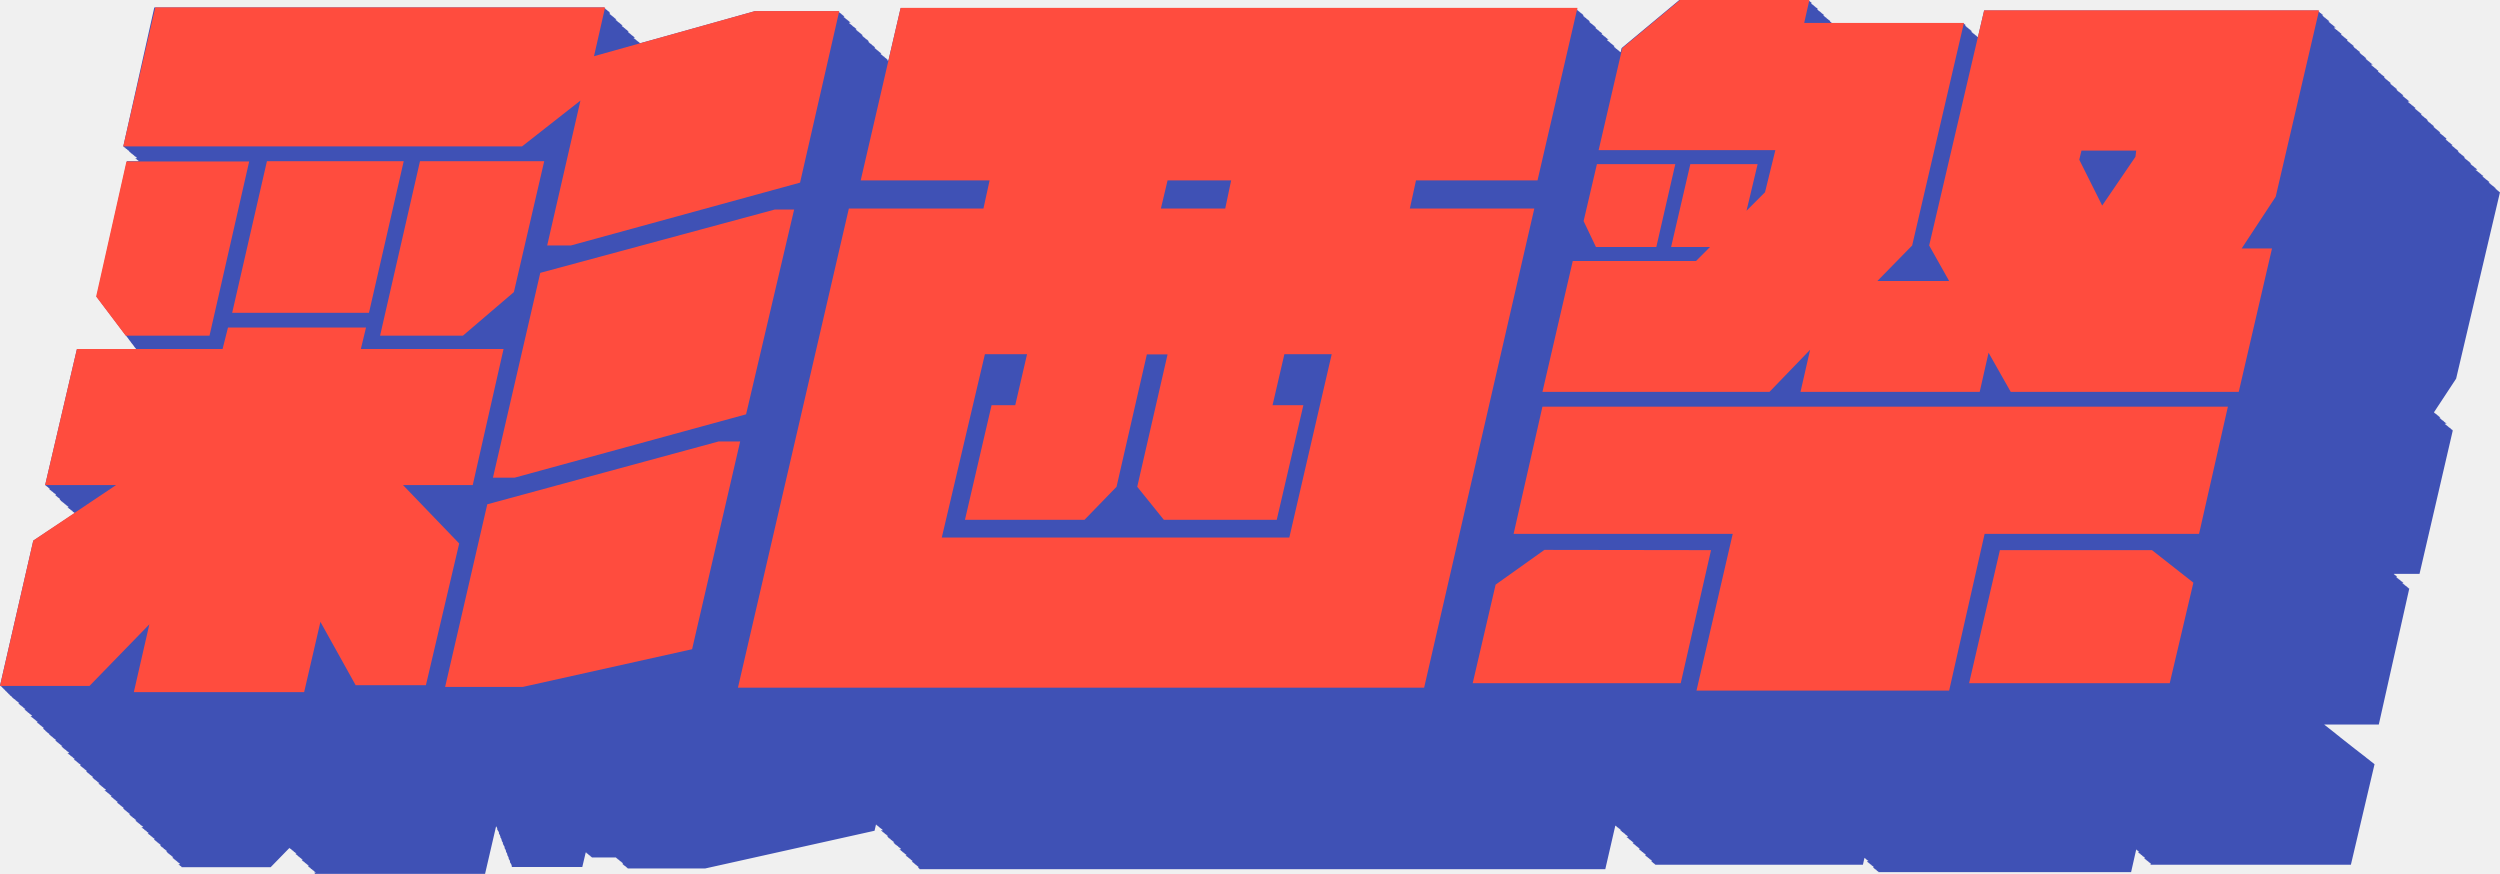
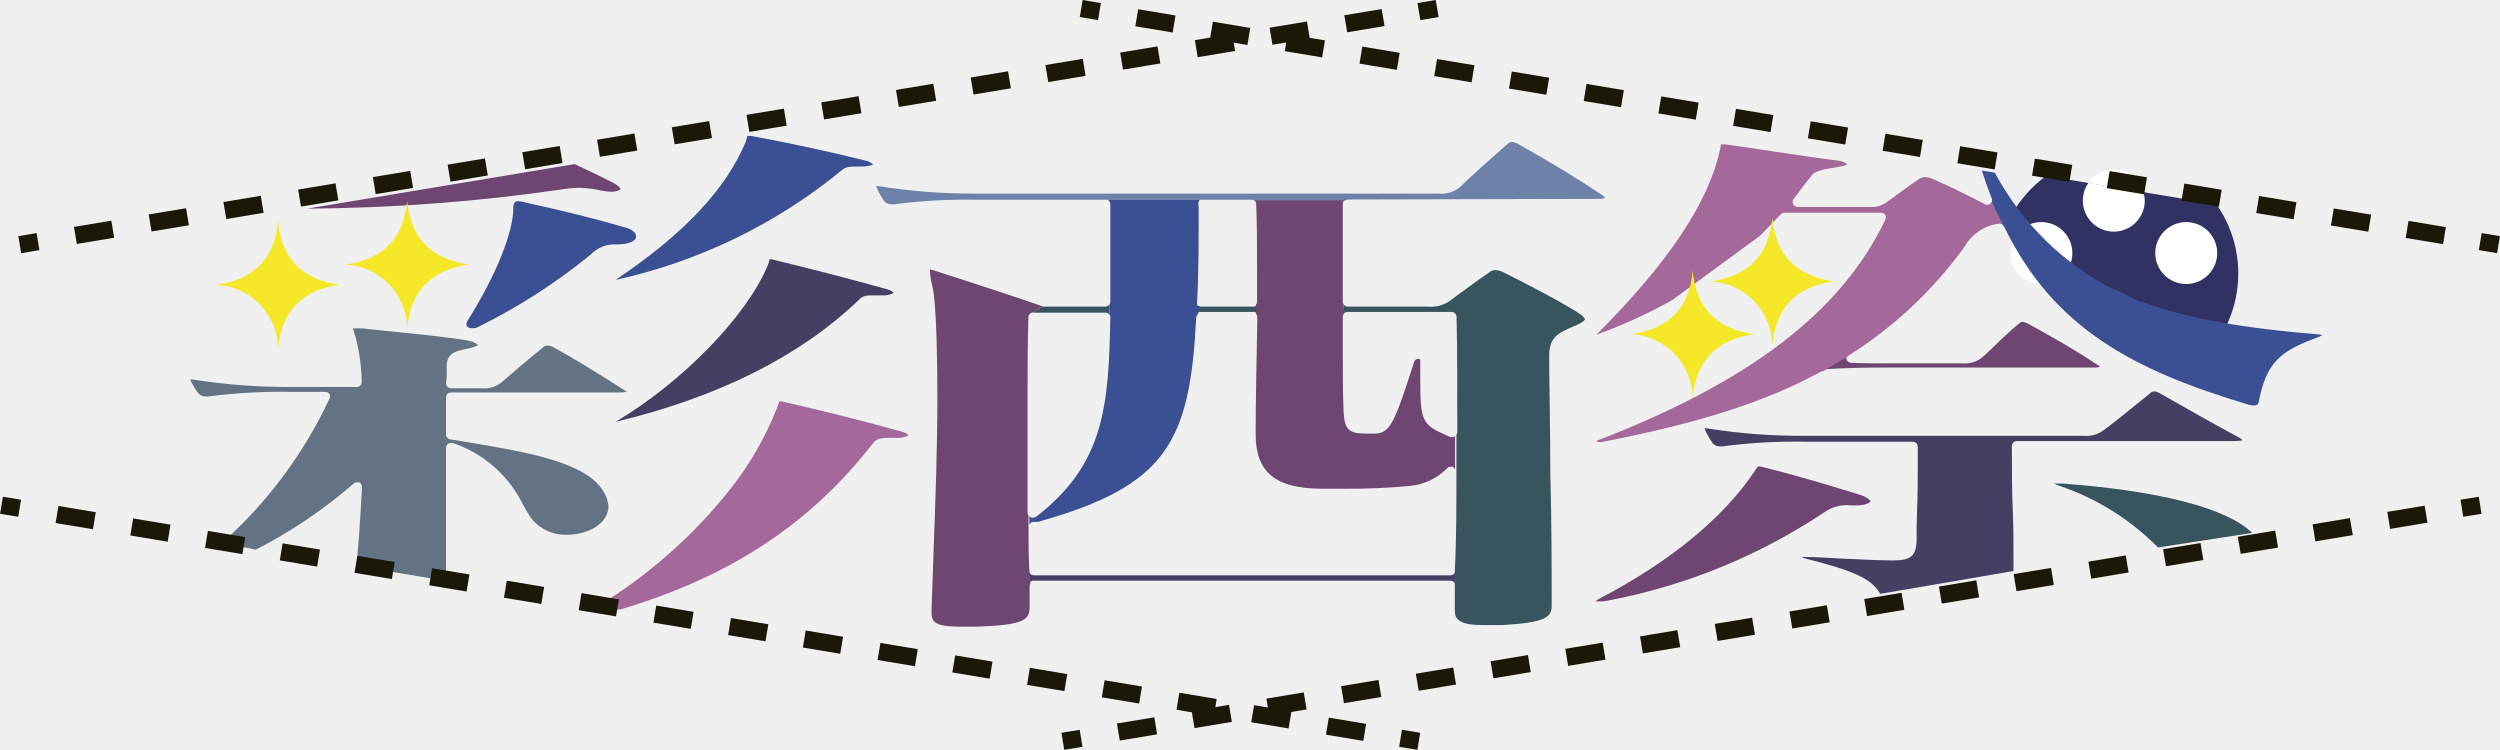
- <svg xmlns="http://www.w3.org/2000/svg" viewBox="0 0 405.72 141.82">
+ <svg xmlns="http://www.w3.org/2000/svg" viewBox="0 0 202.62 60.78">
  <defs>
-     <style>.cls-1{fill:#3f51b5;}.cls-2{fill:#ff4c3e;}</style>
+     <style>.cls-1{fill:#453f63;}.cls-2{fill:#38545e;}.cls-3{fill:#6f4672;}.cls-4{fill:#313263;}.cls-5{fill:#fff;}.cls-6{fill:#a5689a;}.cls-7{fill:#3b5094;}.cls-8{fill:#f5e828;}.cls-9{fill:#637384;}.cls-10{fill:#231815;}.cls-11{fill:#6e82a9;}.cls-12,.cls-13{fill:none;stroke:#1a1907;stroke-miterlimit:10;stroke-width:1.4px;}.cls-13{stroke-dasharray:3.07 3.07;}</style>
  </defs>
  <g id="レイヤー_2" data-name="レイヤー 2">
    <g id="レイヤー_1-2" data-name="レイヤー 1">
-       <path class="cls-1" d="M405.72,31.18h-.12l0-.1h-.12l0-.1h-.12l0-.1h-.12l0-.1h-.12l0-.1h-.12l0-.09H405l0-.1h-.12l0-.1h-.12l0-.1h-.12l0-.1h-.13l0-.1h-.12l0-.1h-.12l0-.09h-.12l0-.1h-.12l0-.1h-.12l0-.1H404l0-.1h-.12l0-.1h-.12l0-.1h-.12l0-.09h-.12l0-.1h-.12l0-.1h-.13l0-.1h-.12l0-.1h-.12l0-.1h-.12l0-.1H403l0-.09h-.12l0-.1h-.13l0-.1h-.12l0-.1h-.12l0-.1h-.12l0-.1h-.12l0-.1h-.12l0-.09h-.13l0-.1h-.12l0-.1h-.12l0-.1H402l0-.1h-.12l0-.1h-.12l0-.1h-.13l0-.09h-.12l0-.1h-.12l0-.1h-.12l0-.1h-.12l0-.1h-.12l0-.1h-.13l0-.1H401l0-.09h-.12l0-.1h-.12l0-.1h-.12l0-.1h-.12l0-.1h-.13l0-.1h-.12l0-.09h-.12l0-.1h-.12l0-.1h-.12l0-.1H400l0-.1h-.13l0-.1h-.12l0-.1h-.12l0-.09h-.12l0-.1h-.12l0-.1h-.12l0-.1h-.13l0-.1h-.12l0-.1h-.12l0-.1H399l0-.09h-.12l0-.1h-.12l0-.1h-.13l0-.1h-.12l0-.1h-.12l0-.1h-.12l0-.1h-.12l0-.09h-.12l0-.1h-.13l0-.1H398l0-.1h-.12l0-.1h-.12l0-.1h-.12l0-.1h-.12l0-.09h-.12l0-.1h-.12l0-.1h-.12l0-.1h-.12l0-.1h-.12l0-.1H397l0-.1H397l0-.09h-.12l0-.1h-.12l0-.1h-.12l0-.1h-.12l0-.1h-.12l0-.1h-.12l0-.1h-.12l0-.09h-.12l0-.1h-.12l0-.1H396l0-.1h-.12l0-.1h-.12l0-.1h-.12l0-.09h-.12l0-.1h-.12l0-.1h-.12l0-.1h-.12l0-.1h-.12l0-.1h-.12l0-.1H395l0-.09h-.12l0-.1h-.12l0-.1h-.12l0-.1h-.12l0-.1h-.12l0-.1h-.12l0-.1h-.12l0-.09h-.12l0-.1h-.12l0-.1H394l0-.1h-.12l0-.1h-.12l0-.1h-.12l0-.1h-.12l0-.09h-.13l0-.1h-.12l0-.1h-.12l0-.1h-.12l0-.1h-.12l0-.1H393l0-.1h-.13l0-.09h-.12l0-.1h-.12l0-.1h-.12l0-.1h-.12l0-.1h-.12l0-.1h-.13l0-.1h-.12l0-.09h-.12l0-.1H392l0-.1h-.12l0-.1h-.12l0-.1h-.13l0-.1h-.12l0-.1h-.12l0-.09h-.12l0-.1h-.12l0-.1h-.12l0-.1h-.13l0-.1h-.12l0-.1H391l0-.09h-.12l0-.1h-.12l0-.1h-.12l0-.1h-.13l0-.1h-.12l0-.1h-.12l0-.1h-.12l0-.09h-.12l0-.1h-.12l0-.1H390l0-.1h-.12l0-.1h-.12l0-.1h-.12l0-.1h-.12l0-.09h-.12l0-.1h-.13l0-.1h-.12l0-.1h-.12l0-.1h-.12l0-.1H389l0-.1h-.12l0-.09h-.13l0-.1h-.12l0-.1h-.12l0-.1h-.12l0-.1h-.12l0-.1h-.12l0-.1h-.13l0-.09h-.12l0-.1H388l0-.1h-.12l0-.1h-.12l0-.1h-.12l0-.1h-.12l0-.1h-.12l0-.09h-.12l0-.1h-.12l0-.1h-.12l0-.1h-.12l0-.1H387l0-.1h-.12l0-.1h-.12l0-.09h-.12l0-.1h-.12l0-.1h-.12l0-.1h-.12l0-.1h-.12l0-.1h-.12l0-.09h-.12l0-.1H386l0-.1h-.12l0-.1h-.12l0-.1h-.12l0-.1h-.12l0-.1h-.12l0-.09h-.12l0-.1h-.12l0-.1h-.12l0-.1h-.12l0-.1h-.12l0-.1H385l0-.1h-.12l0-.09h-.12l0-.1h-.12l0-.1h-.12l0-.1h-.12l0-.1h-.12l0-.1h-.12l0-.1h-.12l0-.09h-.12l0-.1H384l0-.1h-.12l0-.1h-.12l0-.1h-.12l0-.1h-.12l0-.1h-.12l0-.09h-.12l0-.1h-.12l0-.1h-.12l0-.1h-.12l0-.1H383l0-.1h-.12l0-.1h-.12l0-.09h-.12l0-.1h-.12l0-.1h-.12l0-.1h-.13l0-.1h-.12l0-.1h-.12l0-.1h-.12l0-.09H382l0-.1h-.12l0-.1h-.13l0-.1h-.12l0-.1h-.12l0-.1h-.12l0-.09h-.12l0-.1h-.12l0-.1h-.13l0-.1h-.12l0-.1H381l0-.1h-.12l0-.1h-.12l0-.09h-.12l0-.1h-.13l0-.1h-.12l0-.1h-.12l0-.1h-.12l0-.1h-.12l0-.1h-.12l0-.09H380l0-.1h-.12l0-.1h-.12l0-.1h-.12l0-.1h-.12l0-.1h-.12l0-.1h-.13l0-.09h-.12l0-.1h-.12l0-.1h-.12l0-.1h-.12l0-.1H379l0-.1h-.13l0-.1h-.12l0-.09h-.12l0-.1h-.12l0-.1h-.12l0-.1h-.12l0-.1h-.13l0-.1h-.12l0-.1h-.12l0-.09H378l0-.1h-.12l0-.1h-.12l0-.1h-.13l0-.1h-.12l0-.1h-.12l0-.1h-.12l0-.09h-.12l0-.1h-.12l0-.1h-.13l0-.1H377l0-.1h-.12l0-.1h-.12l0-.09h-.12l0-.1h-.12l0-.1h-.12l0-.1h-.12l0-.1h-.12l0-.1H322L321,6h-.1l0-.1h-.12l0-.1h-.13l0-.1h-.12l0-.09h-.12l0-.1h-.12l0-.1h-.12l0-.1h-.12l0-.1h-.13l0-.1H320l0-.1h-.12l0-.09h-.12l0-.1h-.12l0-.1h-.12l0-.1h-.12l0-.1h-.12l0-.1h-.12l0-.1h-.12l0-.09h-.12l0-.1H319l0-.1h-.12l0-.1h-.12l0-.1h-.12l0-.1H297.26l0-.07h-.12l0-.1h-.12l0-.1H297l0-.1h-.12l0-.1h-.12l0-.09h-.12l0-.1h-.12l0-.1h-.12l0-.1h-.12l0-.1h-.12l0-.1h-.12l0-.1h-.12l0-.09H296l0-.1h-.12l0-.1h-.12l0-.1h-.12l0-.1h-.12l0-.1h-.12l0-.1h-.12l0-.09h-.12l0-.1h-.12l0-.1h-.12l0-.1H295l0-.1h-.12l0-.1h-.12l0-.09h-.12l0-.1h-.12l0-.1h-.12l0-.1h-.12l0-.1h-.12l0-.1h-.12l0-.1h-.12l0-.09H294l0-.1h-.12l0-.1h-.12l0-.1h-.12l0-.1h-.12l0-.1h-21l-9.36,7.8-.16.72H263l0-.1h-.12l0-.1h-.12l0-.1h-.12l0-.1h-.12l0-.1h-.12l0-.09h-.12l0-.1h-.12l0-.1h-.12l0-.1h-.12l0-.1H262l0-.1h-.12l0-.1h-.12l0-.09h-.12l0-.1h-.12l0-.1h-.12l0-.1h-.12l0-.1h-.12l0-.1h-.12l0-.1h-.12l0-.09h-.12l0-.1H261l0-.1h-.12l0-.1h-.12l0-.1h-.12l0-.1h-.12l0-.1h-.12l0-.09h-.12l0-.1h-.13l0-.1h-.12l0-.1h-.12l0-.1H260l0-.1h-.12l0-.1h-.12l0-.09h-.13l0-.1h-.12l0-.1h-.12l0-.1h-.12l0-.1h-.12l0-.1h-.12l0-.1h-.13l0-.09H259l0-.1h-.12l0-.1h-.12l0-.1h-.12l0-.1h-.12l0-.1h-.13l0-.09h-.12l0-.1h-.12l0-.1h-.12l0-.1h-.12l0-.1H258l0-.1h-.13l0-.1h-.12l0-.09h-.12l0-.1h-.12l0-.1h-.12l0-.1h-.12l0-.1h-.13l0-.1h-.12l0-.1h-.12l0-.09H257l0-.1h-.12l0-.1h-.12l0-.1h-.13l0-.1h-.12l0-.1h-.12l0-.1h-.12l0-.09h-.12l0-.1h-.12l0-.1h-.13l0-.1H256l0-.1h-.12l0-.1H146.16l-2,8.56h0l0-.09H144l0-.1H144l0-.1h-.12l0-.1h-.12l0-.1h-.12l0-.1h-.12l0-.1h-.12l0-.09h-.12l0-.1h-.12l0-.1h-.12l0-.1h-.12l0-.1H143l0-.1h-.12l0-.1h-.12l0-.09h-.12l0-.1h-.12l0-.1h-.12l0-.1h-.12l0-.1h-.13l0-.1h-.12l0-.1h-.12l0-.09H142l0-.1h-.12l0-.1h-.12l0-.1h-.13l0-.1h-.12l0-.1h-.12l0-.1h-.12l0-.09h-.12l0-.1h-.12l0-.1h-.13l0-.1H141l0-.1h-.12l0-.1h-.12l0-.1h-.12l0-.09h-.12l0-.1h-.13l0-.1h-.12l0-.1h-.12l0-.1h-.12l0-.1h-.12l0-.09H140l0-.1h-.13l0-.1h-.12l0-.1h-.12l0-.1h-.12l0-.1h-.12l0-.1h-.12l0-.09h-.13l0-.1h-.12l0-.1h-.12l0-.1H139l0-.1h-.12l0-.1h-.12l0-.1h-.13l0-.09h-.12l0-.1h-.12l0-.1h-.12l0-.1h-.12l0-.1h-.12l0-.1h-.13l0-.1h-.12l0-.09H138l0-.1h-.12l0-.1h-.12l0-.1h-.12l0-.1h-.13l0-.1h-.12l0-.1h-.12l0-.09h-.12l0-.1h-.12l0-.1h-.12l0-.1H137l0-.1h-.12l0-.1h-.12l0-.1h-.12l0-.09h-.12l0-.1h-.12l0-.1h-.12l0-.1h-.12l0-.1h-.12l0-.1H122.52s-18.63,5.24-18.68,5.22l0-.1h-.12l0-.1h-.13l0-.1h-.12l0-.1h-.12l0-.1h-.12l0-.09h-.12l0-.1h-.12l0-.1h-.13l0-.1H103l0-.1h-.12l0-.1h-.12l0-.1h-.12l0-.09h-.12l0-.1h-.12l0-.1h-.12l0-.1h-.12l0-.1h-.12l0-.1h-.12l0-.1H102l0-.09h-.12l0-.1h-.12l0-.1h-.12l0-.1h-.12l0-.1h-.12l0-.1h-.12l0-.1h-.12l0-.09h-.12l0-.1h-.12l0-.1H101l0-.1h-.12l0-.1h-.12l0-.1h-.12l0-.1h-.12l0-.09h-.12l0-.1h-.12l0-.1h-.12l0-.1h-.12l0-.1h-.12l0-.1H100l0-.09h-.12l0-.1h-.12l0-.1h-.12l0-.1h-.12l0-.1h-.12l0-.1h-.12l0-.1h-.12l0-.09h-.12l0-.1h-.12l0-.1H99l0-.1h-.12L99,2h-.12l0-.1h-.12l0-.1h-.12l0-.09h-.12l0-.1h-.12l0-.1h-.12l0-.1h-.12l0-.1h-.12l0-.1h-73L20,23.79h.12l0,.1h.12l0,.1h.12l0,.1h.12l0,.1h.13l0,.1h.12l0,.09h.12l0,.1h.12l0,.1H21l0,.1h.12l0,.1h.13l0,.1h.12l0,.09h.12l0,.1h.12l0,.1h.12l0,.1h.12l0,.1h.13l0,.1h.12l0,.1h.12l0,.09H22l0,.1h.12l0,.1h.12l0,.1h.13l0,.1h.12l0,.1h.12v0h-2l-4.92,22,4.8,6.36h0l.07.1h0l.08.1h0l.08.1h0l.07.1h0l.07.1h0l.07.09h0l.07.1h0l.08.1h0l.08.1h0l.07.1h0l.07.1h0l.07.1h0l.08.09h0l.08.1h0l.08.1h0l.07.1h0l.07.1h0l.07.1h0l.08.1h0l.08.09h0l.08.1h0l.07.09H12.48L7.32,78.75h.12l0,.1h.12l0,.1h.12l0,.1h.12l0,.1h.13l0,.1h.12l0,.09H8l0,.1h.12l0,.1h.12l0,.1h.12l0,.1h.13l0,.1h.12l0,.1h.12l0,.09h.12l0,.1h.12l0,.1h.12l0,.1H9l0,.1h.12l0,.1h.12l0,.1h.12l0,.09h.12l0,.1h.12l0,.1h.13l0,.1H9.7l0,.1H9.8l0,.1H9.9l0,.1H10l0,.09h.12l0,.1h.13l0,.1h.12l0,.1h.12l0,.1h.12l0,.1h.12l0,.1h.12l0,.09h.13l0,.1h.12l0,.1H11l0,.1h.12l0,.1h.12l0,.1h.12l0,.09h.13l0,.1h.12l0,.1h.12l0,.1h.12l0,.1h.12l0,.1h.12l0,.1H12l0,.08L5.4,87.75,0,111.27H.12l0,.1H.22l0,.1H.32l0,.1H.42l0,.1H.52l0,.1H.61l0,.09H.71l0,.1H.81l0,.1H.91l0,.1H1l0,.1h.13l0,.1H1.2l0,.1H1.3l0,.09H1.4l0,.1H1.5l0,.1H1.6l0,.1H1.7l0,.1h.12l0,.1h.12l0,.1H2l0,.09h.12l0,.1h.12l0,.1h.13l0,.1h.12l0,.1h.12l0,.1h.12l0,.09h.12l0,.1h.12l0,.1h.13l0,.1H3l0,.1h.12l0,.1h.12l0,.1h.12l0,.09h.12l0,.1h.13l0,.1h.12l0,.1h.12l0,.1h.12l0,.1h.12l0,.1H4l0,.09h.12l0,.1h.12l0,.1h.12l0,.1h.12l0,.1h.12l0,.1h.12l0,.1h.12l0,.09h.12l0,.1h.12l0,.1h.12l0,.1H5l0,.1h.12l0,.1h.12l0,.1h.12l0,.09h.12l0,.1h.12l0,.1h.12l0,.1h.12l0,.1h.12l0,.1h.12l0,.1H6l0,.09h.12l0,.1h.12l0,.1h.12l0,.1h.12l0,.1h.12l0,.1h.12l0,.09h.12l0,.1h.12l0,.1h.12l0,.1H7l0,.1H7.1l0,.1H7.2l0,.1H7.3l0,.09H7.4l0,.1H7.5l0,.1h.12l0,.1h.12l0,.1h.12l0,.1h.12l0,.1H8l0,.09h.12l0,.1h.12l0,.1h.12l0,.1h.12l0,.1h.12l0,.1h.12l0,.1h.12l0,.09h.12l0,.1h.12l0,.1H9l0,.1h.12l0,.1h.12l0,.1h.12l0,.1h.12l0,.09h.12l0,.1h.12l0,.1h.12l0,.1h.12l0,.1h.13l0,.1H10l0,.1h.12l0,.09h.12l0,.1h.12l0,.1h.12l0,.1h.13l0,.1h.12l0,.1h.12l0,.1h.12l0,.09h.12l0,.1h.12l0,.1H11l0,.1h.12l0,.1h.12l0,.1h.12l0,.09h.12l0,.1h.12l0,.1h.13l0,.1h.12l0,.1h.12l0,.1h.12l0,.1H12l0,.09h.12l0,.1h.13l0,.1h.12l0,.1h.12l0,.1h.12l0,.1h.12l0,.1h.12l0,.09h.13l0,.1h.12l0,.1H13l0,.1h.12l0,.1h.12l0,.1h.12l0,.1h.13l0,.09h.12l0,.1h.12l0,.1h.12l0,.1h.12l0,.1h.12l0,.1H14l0,.1h.12l0,.09h.12l0,.1h.12l0,.1h.12l0,.1h.12l0,.1h.13l0,.1h.12l0,.1h.12l0,.09h.12l0,.1H15l0,.1h.12l0,.1h.13l0,.1h.12l0,.1h.12l0,.09h.12l0,.1h.12l0,.1h.12l0,.1h.13l0,.1h.12l0,.1H16l0,.1h.12l0,.09h.12l0,.1h.12l0,.1h.12l0,.1h.12l0,.1h.12l0,.1h.12l0,.1h.12l0,.09h.12l0,.1h.12l0,.1H17l0,.1h.12l0,.1h.12l0,.1h.12l0,.1h.12l0,.09h.12l0,.1h.12l0,.1h.12l0,.1h.12l0,.1h.12l0,.1H18l0,.1h.12l0,.09h.12l0,.1h.12l0,.1h.12l0,.1h.12l0,.1h.12l0,.1h.12l0,.1h.12l0,.09h.12l0,.1H19l0,.1h.12l0,.1h.12l0,.1h.12l0,.1h.12l0,.1h.12l0,.09h.12l0,.1h.12l0,.1h.12l0,.1h.12l0,.1H20l0,.1h.12l0,.09h.12l0,.1h.12l0,.1h.12l0,.1h.12l0,.1h.12l0,.1h.12l0,.1h.12l0,.09h.12l0,.1H21l0,.1h.12l0,.1h.12l0,.1h.12l0,.1h.12l0,.1h.12l0,.09h.13l0,.1h.12l0,.1h.12l0,.1h.12l0,.1H22l0,.1h.12l0,.1h.13l0,.09h.12l0,.1h.12l0,.1h.12l0,.1h.12l0,.1h.12l0,.1h.13l0,.1h.12l0,.09h.12l0,.1H23l0,.1h.12l0,.1h.12l0,.1h.13l0,.1h.12l0,.1h.12l0,.09h.12l0,.1h.12l0,.1h.12l0,.1h.13l0,.1H24l0,.1h.12l0,.09h.12l0,.1h.12l0,.1h.12l0,.1h.13l0,.1h.12l0,.1h.12l0,.1h.12l0,.09h.12l0,.1H25l0,.1h.13l0,.1h.12l0,.1h.12l0,.1h.12l0,.1h.12l0,.09h.12l0,.1h.13l0,.1h.12l0,.1h.12l0,.1H26l0,.1h.12l0,.1h.12l0,.09h.13l0,.1h.12l0,.1h.12l0,.1h.12l0,.1h.12l0,.1h.12l0,.1h.13l0,.09H27l0,.1h.12l0,.1h.12l0,.1h.12l0,.1h.12l0,.1h.13l0,.1h.12l0,.09h.12l0,.1h.12l0,.1h.12l0,.1H28l0,.1h.13l0,.1h.12l0,.1h.12l0,.09h.12l0,.1h.12l0,.1h.12l0,.1h.12l0,.1h.12l0,.1h.12l0,.09h.12l0,.1H29l0,.1h.12l0,.1h.12l0,.1h.12l0,.1h.12l0,.1H43.92L47,137.58h0l0,.1h.12l0,.1h.12l0,.09h.12l0,.1h.12l0,.1h.12l0,.1h.12l0,.1h.12l0,.1h.12l0,.1h.12l0,.09H48l0,.1h.12l0,.1h.12l0,.1h.12l0,.1h.12l0,.1h.12l0,.1h.12l0,.09h.12l0,.1h.12l0,.1h.12l0,.1H49l0,.1h.12l0,.1h.12l0,.1h.12l0,.09h.12l0,.1h.12l0,.1h.12l0,.1h.12l0,.1h.12l0,.1h.12l0,.1H50l0,.09h.12l0,.1h.12l0,.1h.12l0,.1h.12l0,.1h.12l0,.1h.12l0,.09h.12l0,.1h.12l0,.1h.12l0,.1h.12l0,.1H51l0,.1h.12l0,.1h27.6l1.79-7.73,0,0h0l.06.1h0l.06.1h0l.06.1h0l0,.1h0l0,.1h0l.05.1h0l.06.09h0l.06.1h0l.06.1h0l.05.1h0l0,.1h0l0,.1h0l.06.09h0l.06.1h0l.06.1h0l0,.1h.05l0,.1h0l0,.1h0l.06.1h0l.06.09h0l.06.1h0l0,.1h0l.05.1h0l0,.1h0l.06.1h0l.06.1h0l.06.09h0l0,.1h0l0,.1h.05l0,.1h0l.06.1h0l.06.1h0l.06.1h0l.05.09h0l0,.1h0l0,.1h0l.06.1h0l.06.1h0l.06.1h0l0,.1h.05l0,.09h0l0,.1h0l.06.1h0l.06.1h0l.06.1h0l0,.1h0l.05.1h0l0,.09h0l.06.1h0l.06.1h0l.06.1h0l0,.1h0l0,.1h.05l0,.1h0l.06.09h0l.06.1h0l.06.1h0l0,.1h0l0,.1h0l.05.1h0l.06.09h0l.06.1h0l.06.1h0l0,.1h.05l0,.1h0l0,.1h0l.06.1h11.4l.57-2.42h0l0,.09h.12l0,.1h.12l0,.1h.12l0,.1h.12l0,.1h.12l0,.1h.12l0,.1h.12l0,.09h.12l0,.1H100l0,.1h.12l0,.1h.13l0,.1h.12l0,.1h.12l0,.1h.12l0,.09h.12l0,.1h.12l0,.1h.13l0,.1h.12l0,.1H101l0,.1h.12l0,.1h.12l0,.09h.12l0,.1h.13l0,.1h.12l0,.1h.12l0,.1h.12l0,.1h12.6l27.48-6.12.24-1.05h0l0,.09h.12l0,.1h.12l0,.1h.12l0,.1h.12l0,.1h.13l0,.1h.12l0,.09h.12l0,.1h.12l0,.1h.12l0,.1H143l0,.1h.13l0,.1h.12l0,.1h.12l0,.09h.12l0,.1h.12l0,.1h.12l0,.1h.13l0,.1h.12l0,.1h.12l0,.1H144l0,.09h.12l0,.1h.12l0,.1h.13l0,.1h.12l0,.1h.12l0,.1h.12l0,.1h.12l0,.09h.12l0,.1h.13l0,.1H145l0,.1h.12l0,.1h.12l0,.1h.12l0,.1h.12l0,.09h.13l0,.1h.12l0,.1h.12l0,.1h.12l0,.1h.12l0,.1h.12l0,.1H146l0,.09h.12l0,.1h.12l0,.1h.12l0,.1h.12l0,.1h.12l0,.1h.13l0,.1h.12l0,.09h.12l0,.1h.12l0,.1H147l0,.1h.12l0,.1h.13l0,.1h.12l0,.1h.12l0,.09h.12l0,.1h.12l0,.1h.12l0,.1h.12l0,.1h.12l0,.1H148l0,.09h.12l0,.1h.12l0,.1h.12l0,.1h.12l0,.1h.12l0,.1h.12l0,.1h.12l0,.09h.12l0,.1h.12l0,.1H149l0,.1h.12l0,.1h.12l0,.1H260.52l1.64-7.13h0l0,.1h.12l0,.1h.13l0,.1h.12l0,.1h.12l0,.09h.12l0,.1h.12l0,.1h.12l0,.1H263l0,.1h.12l0,.1h.12l0,.1h.12l0,.09h.12l0,.1h.12l0,.1h.12l0,.1h.12l0,.1h.12l0,.1h.12l0,.1h.12l0,.09H264l0,.1h.12l0,.1h.12l0,.1h.12l0,.1h.12l0,.1h.12l0,.09h.12l0,.1h.12l0,.1h.12l0,.1h.12l0,.1H265l0,.1h.12l0,.1h.12l0,.09h.12l0,.1h.12l0,.1h.12l0,.1h.12l0,.1h.12l0,.1h.13l0,.1h.12l0,.09H266l0,.1h.12l0,.1h.12l0,.1h.12l0,.1h.13l0,.1h.12l0,.1h.12l0,.09h.12l0,.1h.12l0,.1h.12l0,.1H267l0,.1h.12l0,.1h.12l0,.1h.12l0,.09h.12l0,.1h.12l0,.1h.13l0,.1h.12l0,.1h.12l0,.1h.12l0,.1H268l0,.09h.12l0,.1h.13l0,.1h.12l0,.1h.12l0,.1h.12l0,.1h33.72l.26-1.17h0l0,.1h.12l0,.1h.12l0,.1h.12l0,.1h.12l0,.09h.12l0,.1H303l0,.1h.12l0,.1h.12l0,.1h.12l0,.1h.12l0,.09h.12l0,.1h.12l0,.1h.12l0,.1h.13l0,.1h.12l0,.1H304l0,.1h.12l0,.09h.12l0,.1h.12l0,.1h.13l0,.1h.12l0,.1h.12l0,.1h.12l0,.1h41l.83-3.67h.07l0,.1h.12l0,.1h.12l0,.1h.12l0,.1H347l0,.1h.12l0,.09h.12l0,.1h.12l0,.1h.12l0,.1h.12l0,.1h.12l0,.1h.12l0,.1h.12l0,.09h.12l0,.1H348l0,.1h.12l0,.1h.12l0,.1h.12l0,.1h.12l0,.1h.12l0,.09h.12l0,.1h.12l0,.1h.12l0,.1h.12l0,.1H349l0,.1h32.52l3.84-16.32-.1-.08v0l-.1-.08v0l-.1-.08v0l-.1-.08v0l-.11-.08v0l-.11-.08h0l-.1-.09h0l-.1-.08v0l-.1-.08v0l-.1-.08v0l-.11-.08v0l-.11-.08v0l-.1-.08h0l-.1-.09h0l-.1-.08v0l-.1-.08v0l-.11-.08v0l-.11-.08v0l-.1-.08v0l-.1-.08h0l-.1-.08v0l-.1-.08v0l-.11-.08v0l-.11-.08v0l-.1-.08v0l-.1-.08v0l-.1-.08h0l-.1-.08v0l-.11-.08v0l-.11-.08v0l-.1-.08v0l-.1-.08v0l-.1-.08v0l-.1-.08h0l-.11-.08v0l-.1-.08v0l-.1-.08v0l-.1-.08v0l-.1-.08v0l-.1-.08v0l-.11-.08h0l-.1-.08v0l-.1-.08v0l-.1-.08v0l-.1-.08v0l-.1-.08v0l-.11-.08v0l-.1-.08h0l-.1-.08v0l-.1-.08v0l-.1-.08v0l-.1-.08v0l-.11-.08v0l-.1-.08h0l-.1-.09h0l-.1-.08v0l-.1-.08v0l-.1-.08v0l-.11-.08v0l-.1-.08v0l-.1-.08h0l-.1-.09h0l-.1-.08v0l-.1-.08v0l-.11-.08v0l-.1-.08v0l-.1-.08v0l-.1-.08h0l-.1-.08v0l-.1-.08v0l-.11-.08v0l-.1-.08v0l-.1-.08v0l-.1-.08v0l-.1-.08h0l-.1-.08v0l-.11-.08v0l-.1-.08v0l-.1-.08v0l-.1-.08v0l0,0h8.87L391,95.5h-.12l0-.1h-.12l0-.1h-.12l0-.1h-.12l0-.1h-.13l0-.1h-.12l0-.1h-.12l0-.09h-.12l0-.1h-.12l0-.1H390l0-.1h-.13l0-.1h-.12l0-.1h-.12l0-.1h-.12l0-.09h-.12l0-.1h-.12l0-.1h-.13l0-.1h-.12l0-.1h-.12l0-.1H389l0-.09h-.12l0-.1h-.12l0-.1h-.13l0-.1h-.12l0-.1h-.12v0h4.27l5.4-23.28H398l0-.1h-.12l0-.1h-.12l0-.1h-.12l0-.1h-.13l0-.1h-.12l0-.1h-.12l0-.09h-.12l0-.1h-.12l0-.1h-.12l0-.1h-.13l0-.1H397l0-.1h-.12l0-.09h-.12l0-.1h-.12l0-.1h-.12l0-.1h-.13l0-.1h-.12l0-.1h-.12l0-.1h-.12l0-.09h-.12l0-.1H396l0-.1h-.13l0-.1h-.12l0-.1h-.12l0-.1h-.12l0-.1h-.12l0-.09h-.12l0-.1h-.13l0-.1h-.12l0-.1h0l3.58-5.44Z" />
-       <path class="cls-2" d="M74.52,88.2l-5.4,23H57.72L52,100.92l-2.64,11.4H21.72l2.52-11-9.72,10H0L5.4,87.72l13.44-9H7.32l5.16-22.08H36.12L37,53.16H59.4l-.84,3.48H81.72l-5,22.08H65.4Zm-54-62H40.44L34,54.48H20.4l-4.8-6.36ZM136.2,1.8l-6.36,27.84-37.2,10.2H88.8l5.4-23.52-9.48,7.44H20L25.2,1.2h73l-1.8,7.92L122.52,1.8ZM43.32,26.16h22.2l-5.64,24.6H37.68Zm31.8,28.32H61.68l6.48-28.32H88.32L83.4,47.4Zm41.52,17.16h3.48l-7.8,33.72-27.48,6.12H72.24l6.84-29.64ZM125.76,34h3.12l-7.8,33.24L83.52,77.52H80l7.68-33.24Z" />
-       <path class="cls-2" d="M229.8,29.28l-1,4.56H249L231.12,111.6H119.76l18-77.76H159.6l1-4.56H139.68l6.48-28H256l-6.48,28Zm-13.68,28.2h-7.68l-1.92,8.28h5l-4.32,18.6H188.88L184.56,79l4.92-21.48h-3.36L181.2,79,176,84.36H156.6l4.32-18.6h3.84l1.92-8.28h-6.84l-7,29.76h56.4ZM199.8,29.28H189.48l-1.08,4.56h10.44Z" />
-       <path class="cls-2" d="M277.68,89.28l-4.92,21.6H239l3.72-16,7.92-5.64ZM250.32,66H361.56l-4.68,20.64h-34.8l-5.76,25.44h-41l5.88-25.44H245.64Zm119-34.08-5.52,8.4h4.92l-5.4,23.28h-37l-3.6-6.36-1.44,6.36H292.2l1.56-6.84-6.6,6.84H250.32l4.92-21.24h20l2.28-2.28H271.2l3.12-13.44h10.92l-1.8,7.56,3-3,1.68-6.84H259.44L263.28,7.8,272.64,0h21l-.84,3.72h25.92l-8.4,36.12-5.64,5.76h11.64l-3.24-5.76L322,1.68h54.36ZM259,40.08,257,35.88l2.16-9.24h12.72L268.8,40.08Zm90.24,49.2,6.72,5.28-3.84,16.32H319.56l5-21.6ZM337.44,25.92l3.72,7.44,5.4-7.92.12-1H337.8Z" />
+       <path class="cls-1" d="M152.39,48.13c-.73-1.29-2.27-1.89-6.13-2.88a.56.56,0,0,1-.21-.11.68.68,0,0,1,.18,0c.86,0,1.89.07,3,.13,1.51.07,3.07.15,4.24.15,1.5,0,1.78-.45,1.87-1.51l0-1.31c.05-1.58.09-2.83.09-4.28V36.2a.4.4,0,0,0-.4-.4h-8.68a44.52,44.52,0,0,0-6.76.38h0l-.16,0h0a.74.74,0,0,1-.64-.28,6.19,6.19,0,0,1-.65-1.18l.24,0a47.59,47.59,0,0,0,8,.6h22.51a2.31,2.31,0,0,0,1.65-.49c.82-.59,1.76-1.37,2.68-2.11l1-.81a.56.56,0,0,1,.35-.19,1.24,1.24,0,0,1,.61.23c1.55.89,3.91,2.22,6.28,3.51a1,1,0,0,1,.3.23h0a4.62,4.62,0,0,1-.71.06H163.46a.4.4,0,0,0-.4.4c0,2,0,3.62.07,5.18s.06,2.93.06,4.66v.29Z" />
+       <path class="cls-2" d="M174.9,44.37a20.4,20.4,0,0,0-8-5,3.07,3.07,0,0,1-.42-.18h.68c7.91.59,13.35,2,15.37,4Z" />
+       <path class="cls-3" d="M129.52,48.74h-.22a1.94,1.94,0,0,1,.29-.2c5.76-3,10.13-6.6,12.63-10.37l.1-.15a1.3,1.3,0,0,1,.17-.22h0a2.26,2.26,0,0,1,.65.12c2.62.66,5,1.38,7.6,2.18.64.2.85.46.86.53s-.33.33-1.14.33H150a3.11,3.11,0,0,0-2.1.53,47.48,47.48,0,0,1-17.56,7.18A2.79,2.79,0,0,1,129.52,48.74Z" />
+       <path class="cls-4" d="M165.83,14.26A9.89,9.89,0,0,0,163,17.47l13.64,13.09a9.77,9.77,0,0,0,3-14Z" />
+       <path class="cls-5" d="M171.32,13.75a2.5,2.5,0,0,0-2.06,1.08l4.46.75A2.48,2.48,0,0,0,171.32,13.75Z" />
+       <path class="cls-5" d="M169.26,14.83a2.51,2.51,0,1,0,4.57,1.42,2.54,2.54,0,0,0-.11-.67Z" />
+       <circle class="cls-5" cx="165.45" cy="20.51" r="2.51" />
+       <circle class="cls-5" cx="177.19" cy="20.51" r="2.51" />
+       <path class="cls-3" d="M147.8,29.93c1.38-.09,3-.14,4.77-.14h17.17a1.51,1.51,0,0,0,.47-.06l-.1-.08c-2.05-1.4-4.8-2.9-5.7-3.39a1.31,1.31,0,0,0-.48-.18c-.07,0-.13,0-.29.14-.69.56-1.42,1.26-2.06,1.88-.34.33-.65.63-.91.86a2.23,2.23,0,0,1-1.55.49h-6.55c-.74,0-1.61,0-2.56-.05a.4.4,0,0,1-.36-.29.37.37,0,0,1,.11-.37l-2,1.2Z" />
+       <path class="cls-6" d="M161.32,16.5a.38.38,0,0,1-.27.1.31.31,0,0,1-.18-.05c-1.58-.82-2.82-1.43-4.11-2a2.08,2.08,0,0,0-.72-.2.9.9,0,0,0-.5.16c-1,.66-2,1.44-2.65,1.89a2,2,0,0,1-1.39.37h-5.81a.4.4,0,0,1-.32-.64c.24-.32.49-.64.75-1s.49-.6.72-.92.91-.5,2.26-.7a2.61,2.61,0,0,0,.6-.17h0c0-.06-.24-.25-.72-.32-1.69-.21-3.38-.47-5-.71s-2.95-.45-4.16-.61a1.72,1.72,0,0,1-.34,0,2.41,2.41,0,0,1-.07.4c-.93,4.32-4.21,9.21-10,15l.06,0a42.6,42.6,0,0,0,6.05-2.77l7.1-5.2c.31-.3.6-.6.88-.9s.56-.59.86-.88a.43.43,0,0,1,.28-.11h7.82a.43.43,0,0,1,.34.18.42.42,0,0,1,0,.39c-3.56,7.46-11,13.15-23.41,17.92,0,0,0,.1.2.1l.19,0c8-1.54,13.47-3.32,17.86-5.74,0,0,.08,0,.12,0l2-1.2s0,0,.06-.07a33.83,33.83,0,0,0,9.38-8.79A3.75,3.75,0,0,1,162,18.13h.09a.42.42,0,0,1,.24.09l-.89-1.86A.34.34,0,0,1,161.32,16.5Z" />
+       <path class="cls-7" d="M188.08,27.12c-6.49-.53-11.08-1.37-14.39-2.64a.28.28,0,0,1-.15,0l-.19-.09-.22-.08-.34-.14a.36.36,0,0,1-.15-.12l-1.17-.58a.39.39,0,0,1-.18,0A22.78,22.78,0,0,1,161.68,14l-1.05-.18c.25.82.54,1.6.8,2.27a.37.37,0,0,1,0,.29l.89,1.86a.55.55,0,0,1,.12.14c4,8.26,10.53,11.64,19.77,14.41a2.61,2.61,0,0,0,.44.08c.25,0,.37-.08.41-.27.62-3.23,1.74-4.15,4.79-5.26a3.21,3.21,0,0,0,.36-.17Z" />
+       <path class="cls-8" d="M137.19,32.28a5.24,5.24,0,0,0-5-5.19c3-.41,4.75-2.09,5-5.17.27,3.09,2,4.76,5,5.17C139.19,27.5,137.46,29.18,137.19,32.28Z" />
+       <path class="cls-8" d="M143.64,28a5.25,5.25,0,0,0-5-5.19c3-.41,4.75-2.09,5-5.18.27,3.09,2,4.76,5,5.18C145.63,23.21,143.91,24.89,143.64,28Z" />
+       <path class="cls-7" d="M42.7,16.44A2.89,2.89,0,0,0,42,16.3c-.26,0-.4.14-.4.59,0,1.83-1.27,5.24-3.74,9.16a.41.41,0,0,0-.06.23c0,.23.2.32.46.32a.86.86,0,0,0,.47-.09,48.08,48.08,0,0,0,9.15-5.88,2.64,2.64,0,0,1,2.07-.82c1.14,0,1.61-.32,1.61-.64s-.34-.59-.87-.73C48.24,17.72,45.3,17,42.7,16.44Z" />
+       <path class="cls-7" d="M49.91,22.67c5.48-3.67,8.93-7.33,10.53-11.18a3.26,3.26,0,0,0,.13-.48l.28,0c3.43.64,6.2,1.24,9.27,2,.45.1.62.29.64.34h0a3.57,3.57,0,0,1-.75.15h-.43c-.86,0-1,0-1.47.39A43.58,43.58,0,0,1,50,22.66Z" />
+       <path class="cls-1" d="M49.89,34.19c5.47-3.26,10.63-8.57,12.35-12.72a3.53,3.53,0,0,0,.15-.49v0l.25.06c3.41.83,6.36,1.59,9.27,2.41.38.1.51.26.51.3h0a1.63,1.63,0,0,1-.76.19l-.72,0c-.71,0-1,0-1.34.37-4.76,4.57-11.4,7.89-19.72,9.88Z" />
+       <path class="cls-3" d="M46.57,13.3c1.08.5,2.11,1,3,1.45.6.28.72.54.72.6a1.35,1.35,0,0,1-.81.19,5.63,5.63,0,0,1-.73-.09A9.14,9.14,0,0,0,47,15.22a9.76,9.76,0,0,0-1.53.14,149.88,149.88,0,0,1-20.58,1.55Z" />
+       <path class="cls-6" d="M48.45,49.13a40.65,40.65,0,0,0,10.73-9.48A26,26,0,0,0,63,33a3.54,3.54,0,0,0,.13-.39.25.25,0,0,0,0-.07l.26,0c3.41.78,6.87,1.65,9.73,2.45.39.1.51.26.51.3h0a1.7,1.7,0,0,1-.76.2H72.2c-.68,0-1.09,0-1.42.4-5.09,6.57-11.62,10.87-20.55,13.52Z" />
+       <path class="cls-9" d="M28.94,45.88c0-.83.1-1.66.16-2.48.09-1.34.18-2.66.24-3.93a.43.43,0,0,0-.23-.38.35.35,0,0,0-.17,0,.43.43,0,0,0-.27.1,39.67,39.67,0,0,1-7.94,5.36L18,44A36.17,36.17,0,0,0,26.7,32.32a.42.42,0,0,0,0-.38.4.4,0,0,0-.34-.18H23.66a45.89,45.89,0,0,0-6.76.37h0l-.15,0h-.06a.76.76,0,0,1-.64-.28,5.92,5.92,0,0,1-.64-1.09l.23,0a48.73,48.73,0,0,0,8,.6h5.28a.4.4,0,0,0,.29-.12.46.46,0,0,0,.11-.3,16.08,16.08,0,0,0-.49-3.6,4.09,4.09,0,0,1-.22-.72,6.8,6.8,0,0,1,.8,0l1.79.19c2.18.22,4.89.49,6.6.77.69.12.92.35.94.4h0a2.83,2.83,0,0,1-.81.27c-1.36.24-1.73.57-1.73,1.53A6.28,6.28,0,0,1,36.16,31a.4.4,0,0,0,.39.47h2.54a2.14,2.14,0,0,0,1.55-.48c.85-.74,2.25-1.93,3.44-2.89a.46.46,0,0,1,.29-.09,1,1,0,0,1,.48.13c1.51.83,3.37,1.95,5.85,3.54l.08.07a1.51,1.51,0,0,1-.47.06H36.55a.4.4,0,0,0-.4.4v3a.41.41,0,0,0,.34.4l1.12.18c5.12.85,10,1.66,11.35,4.13A2.64,2.64,0,0,1,49.32,41c0,1.47-1.71,2.34-3.35,2.34a3.51,3.51,0,0,1-3.06-1.54c-.17-.28-.33-.55-.48-.82a9.89,9.89,0,0,0-5.73-5.08.37.37,0,0,0-.15,0,.46.46,0,0,0-.22.06.42.42,0,0,0-.18.34v3.28c0,1.28,0,2.63,0,4.08q0,1.62,0,3.42Z" />
+       <polygon class="cls-10" points="128.47 25.86 128.47 25.86 128.47 25.86 128.47 25.86" />
+       <path class="cls-2" d="M97.27,25.28h4.34a.4.4,0,0,1,.29.12h0l0-.72a.38.38,0,0,1-.31.17H97.34a.39.39,0,0,1-.23-.09l-.09.61A.38.38,0,0,1,97.27,25.28Z" />
+       <path class="cls-2" d="M127.52,25.11c-1.25-.77-3.7-2.06-5.59-3a1.67,1.67,0,0,0-.74-.22.79.79,0,0,0-.51.2c-.76.51-1.82,1.3-2.66,1.91l-.55.41a2.62,2.62,0,0,1-1.69.44h-6.55a.39.39,0,0,1-.34-.2l.06.74a.39.39,0,0,1,.28-.11h8.42a.41.41,0,0,1,.4.39c.06,2.46.06,5.81.06,9.35a.44.44,0,0,1-.07.22l0,2.85a.25.25,0,0,1,0,.12c0,2.78,0,5.66-.13,8a.37.37,0,0,1,0,.14v.91a.29.29,0,0,1,0,.16c0,.34,0,.72,0,1.09s0,.66,0,1c0,.69.39,1.15,2.27,1.15.52,0,1.06,0,1.58,0,3.37-.2,4-.58,4-1.56V49c0-2.75,0-6.77-.11-10.66,0-3.66-.09-7.21-.09-9.48,0-1.51.66-1.85,2-2.42.79-.31.89-.54.89-.54C128.47,25.67,127.78,25.26,127.52,25.11Z" />
+       <path class="cls-1" d="M117.58,46.63H83.78a.41.41,0,0,1-.33-.18l0,.83a.2.2,0,0,1,0-.08.41.41,0,0,1,.31-.14h33.8a.4.4,0,0,1,.36.24v-.91A.4.4,0,0,1,117.58,46.63Z" />
+       <path class="cls-3" d="M76.1,22.05a3.73,3.73,0,0,0-.73-.21s0,.08,0,.15a5.72,5.72,0,0,0,.19,1.17c.37,1.4.41,6.91.41,9.22,0,3.9-.16,8.42-.31,12.41-.06,1.69-.12,3.28-.16,4.67v.23c0,.75.35,1.1,2.34,1.1l.58,0,.8,0h0c3.84-.14,4.23-.57,4.23-1.61V49c0-.31,0-.75,0-1.12v0a2.53,2.53,0,0,0,0-.32.39.39,0,0,1,.05-.24l0-.83a.37.37,0,0,1-.07-.2c-.07-1.24-.07-2.29-.07-3.62a.29.29,0,0,1,0-.16l0-.71a.38.38,0,0,1-.08-.23c0-1.45,0-2.91,0-4.35s0-2.81,0-4.17c0-2.72,0-5.29.07-7.35a.4.4,0,0,1,.4-.38h0l.75-.49C83.75,24.55,79.35,23.09,76.1,22.05Z" />
+       <path class="cls-2" d="M89.59,24.85H84.71l-.12,0-.12,0-.75.49h5.87a.4.4,0,0,1,.29.12s0,0,0,0v-.75A.4.4,0,0,1,89.59,24.85Z" />
+       <path class="cls-7" d="M97.3,16.16l-7.59,0a.41.41,0,0,1,.28.38v7.93a.42.42,0,0,1-.09.24v.75a.36.36,0,0,1,.09.24c-.13,7.26-.5,11.92-6,16.17a.35.35,0,0,1-.24.08.39.39,0,0,1-.18,0,.35.35,0,0,1-.14-.13l0,.71a.4.4,0,0,1,.36-.24h.13a.51.51,0,0,0,.23,0c10.46-2.93,12.29-6.52,12.8-16.54a.43.43,0,0,1,.15-.29l.09-.61s0,0-.06,0a.38.38,0,0,1-.11-.3c.13-2.31.13-4.9.13-7.9A.41.41,0,0,1,97.3,16.16Z" />
+       <path class="cls-3" d="M117.93,35.35a.34.34,0,0,1-.22.07.32.32,0,0,1-.16,0l-.3-.13c-2-.88-2.14-1.14-2.14-4.61V29.28c0-.2-.09-.2-.14-.2a.36.36,0,0,0-.35.23c-1.55,4.81-1.92,5.83-3.19,5.83h-.8c-1.3,0-1.66-.35-1.73-1.74s-.07-3.38-.07-5.49V25.68a.41.41,0,0,1,.12-.29l-.06-.74a.36.36,0,0,1-.06-.2c0-1.42,0-2.86,0-4.25s0-2.54,0-3.68a.39.39,0,0,1,.18-.33l-7.41,0a.42.42,0,0,1,.21.33c.07,1.51.07,3.4.07,5.4v2.55a.36.36,0,0,1-.09.23l0,.72a.43.43,0,0,1,.11.28v.23c-.06,3.32-.13,6.75-.13,9.06v.23c0,3.07,1.62,4.39,5.41,4.39h1.87a50.67,50.67,0,0,0,5.23-.23,4.83,4.83,0,0,0,3-1.42.36.36,0,0,1,.29-.13.4.4,0,0,1,.15,0,.35.35,0,0,1,.21.25l0-2.85A.38.38,0,0,1,117.93,35.35Z" />
+       <path class="cls-11" d="M129.47,16.12a1.75,1.75,0,0,0,.63-.08.71.71,0,0,0-.25-.23c-2-1.35-4.17-2.65-6.72-4.09a1.5,1.5,0,0,0-.61-.22.54.54,0,0,0-.34.17l-.08.07c-1.34,1.18-2.73,2.4-3.78,3.43a2.32,2.32,0,0,1-1.68.52H79.24a48.48,48.48,0,0,1-8-.6,1.32,1.32,0,0,0-.24,0,6,6,0,0,0,.65,1.19.75.75,0,0,0,.64.28h0a.5.5,0,0,1,.16,0h0a45.73,45.73,0,0,1,6.76-.37H89.59l.12,0,7.59,0a.47.47,0,0,1,.17,0h4a.41.41,0,0,1,.19.05l7.41,0a.41.41,0,0,1,.22-.07Z" />
+       <path class="cls-8" d="M22.54,17.91c-.28,3.09-2,4.76-5,5.17a5.26,5.26,0,0,1,5,5.2c.26-3.1,2-4.79,5-5.2C24.53,22.67,22.81,21,22.54,17.91Z" />
+       <path class="cls-8" d="M33,16.27c-.27,3.09-2,4.76-5,5.17a5.26,5.26,0,0,1,5,5.2c.27-3.1,2-4.79,5-5.2C35,21,33.28,19.36,33,16.27Z" />
+       <line class="cls-12" x1="87.63" y1="0.69" x2="89.11" y2="0.94" />
+       <line class="cls-13" x1="92.13" y1="1.44" x2="199.51" y2="19.33" />
+       <line class="cls-12" x1="201.02" y1="19.58" x2="202.5" y2="19.83" />
+       <line class="cls-12" x1="1.6" y1="19.83" x2="3.08" y2="19.58" />
+       <line class="cls-13" x1="6.11" y1="19.08" x2="113.49" y2="1.19" />
+       <line class="cls-12" x1="115" y1="0.94" x2="116.48" y2="0.69" />
+       <line class="cls-12" x1="86.14" y1="60.08" x2="87.62" y2="59.84" />
+       <line class="cls-13" x1="90.64" y1="59.33" x2="198.02" y2="41.44" />
+       <line class="cls-12" x1="199.53" y1="41.19" x2="201.01" y2="40.95" />
+       <line class="cls-12" x1="0.12" y1="40.95" x2="1.59" y2="41.19" />
+       <line class="cls-13" x1="4.62" y1="41.7" x2="112" y2="59.59" />
+       <line class="cls-12" x1="113.51" y1="59.84" x2="114.99" y2="60.08" />
    </g>
  </g>
</svg>
